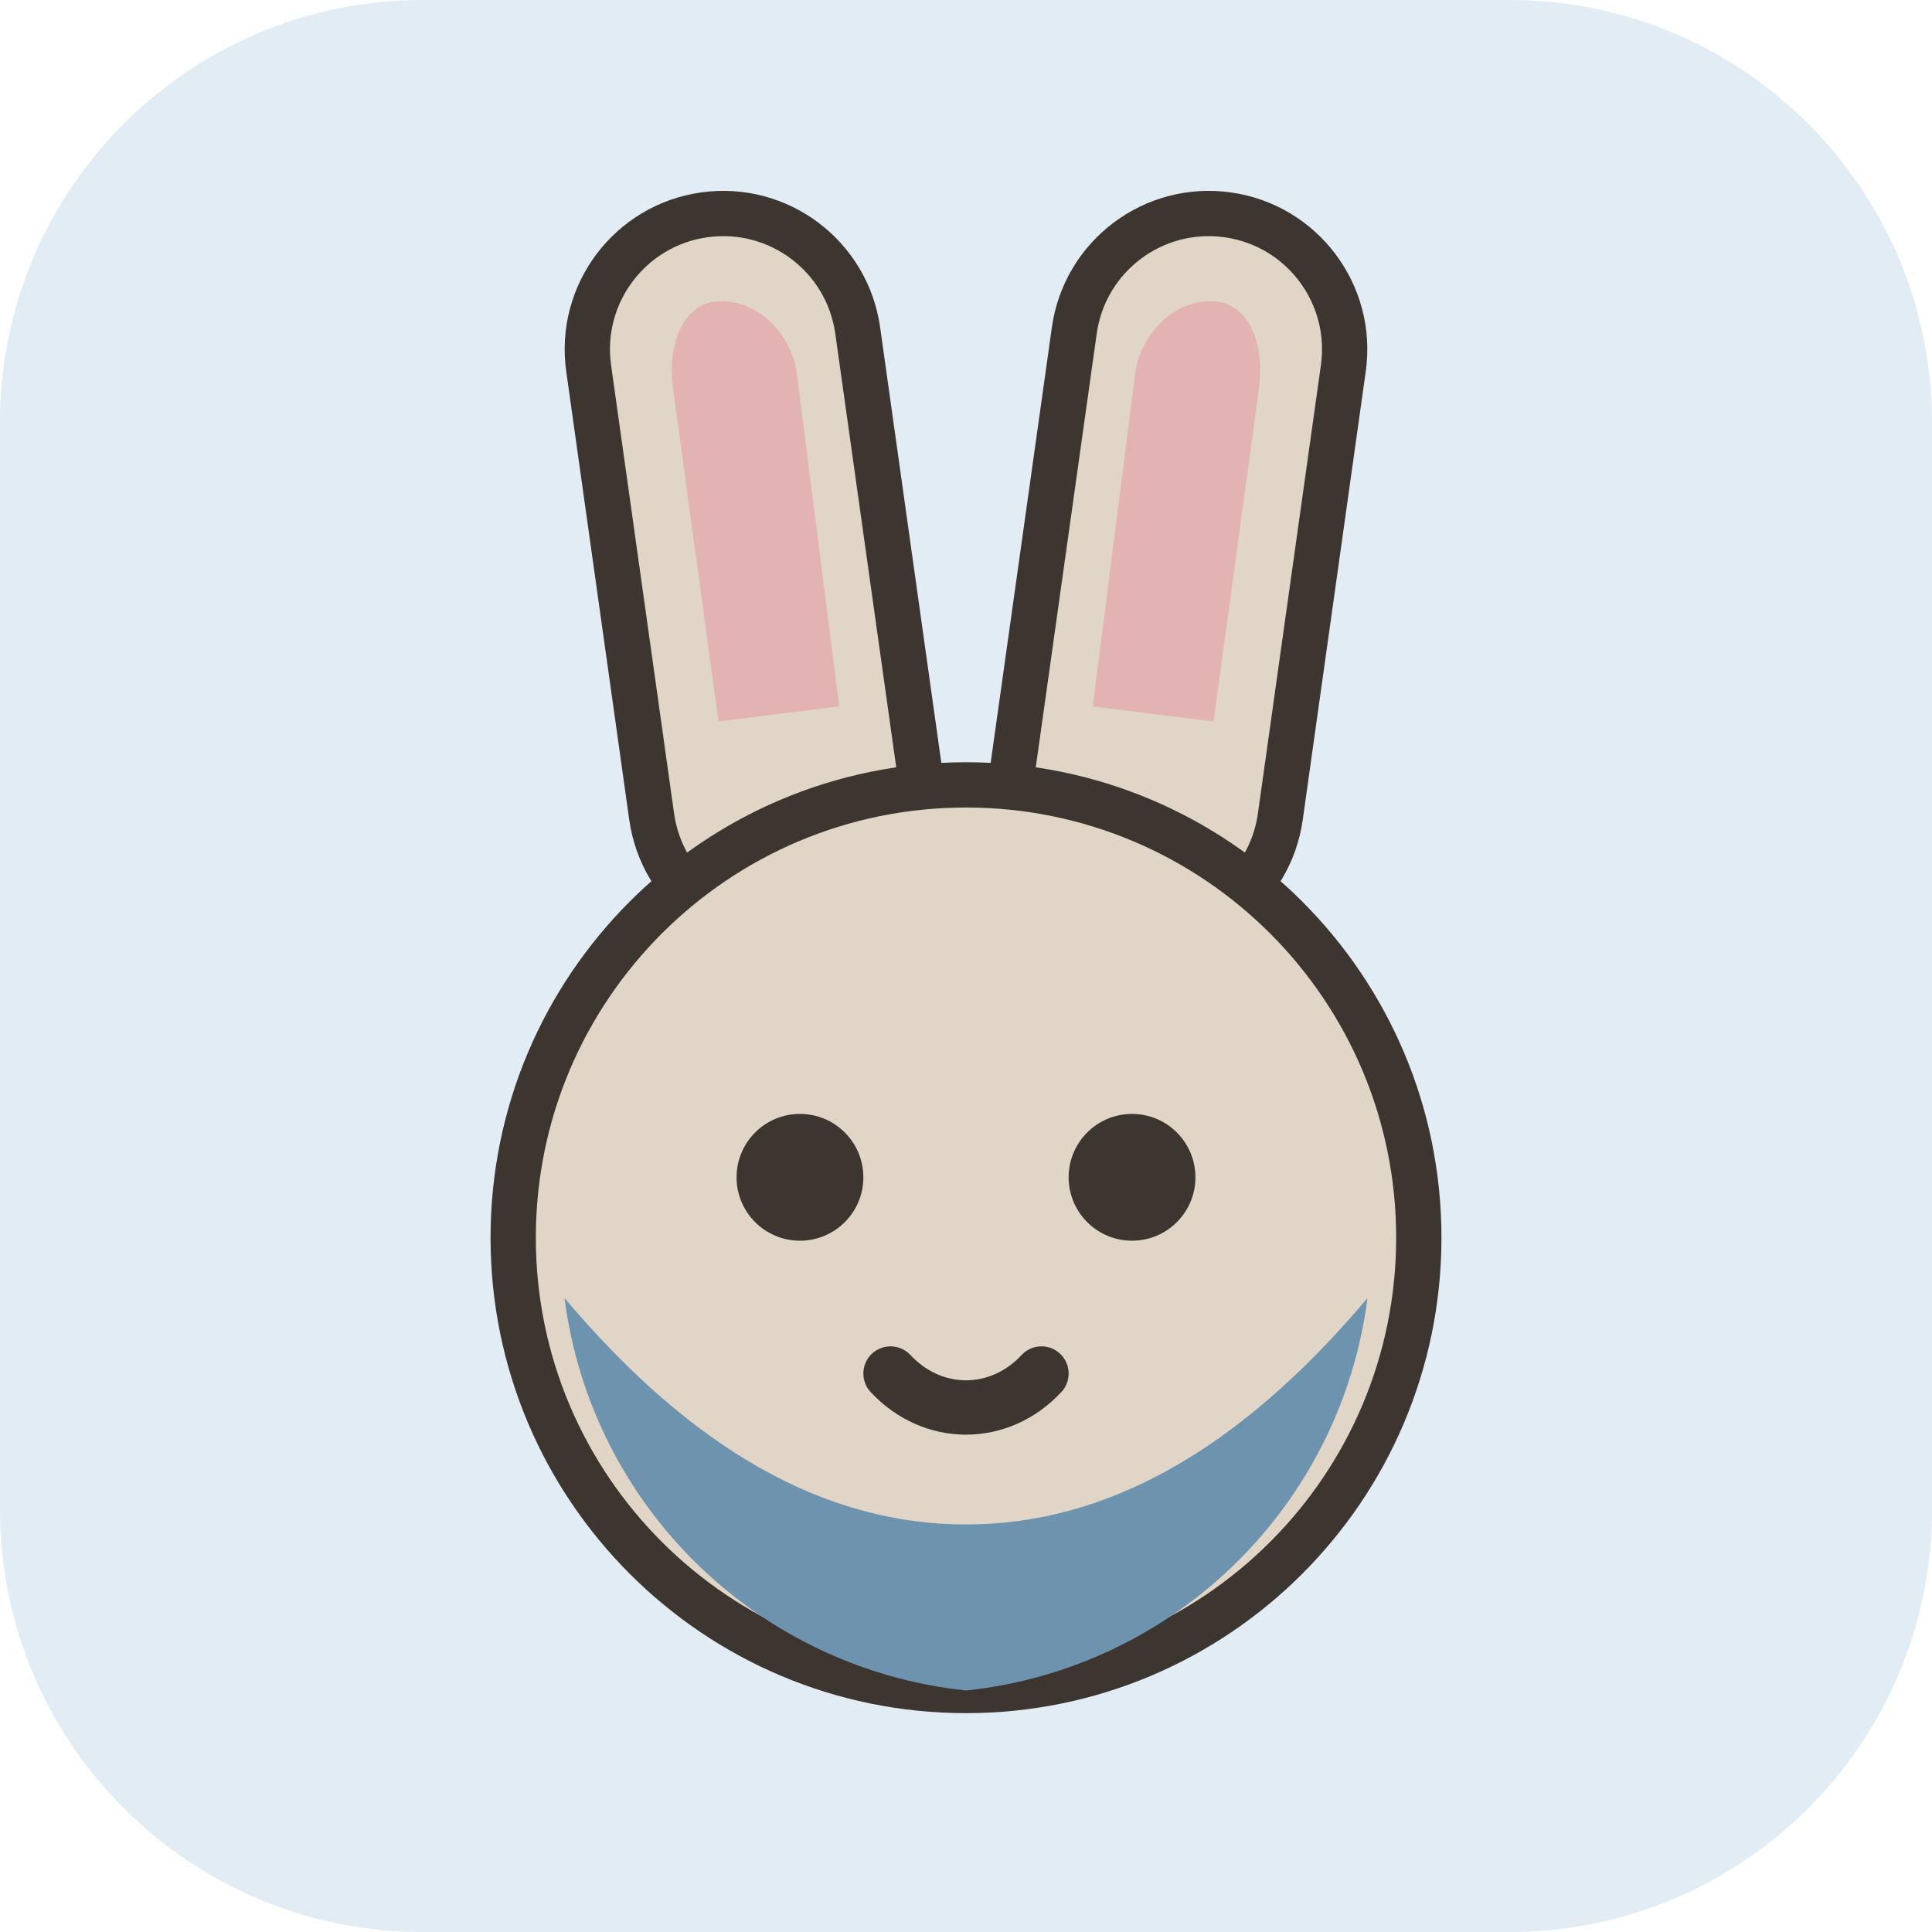
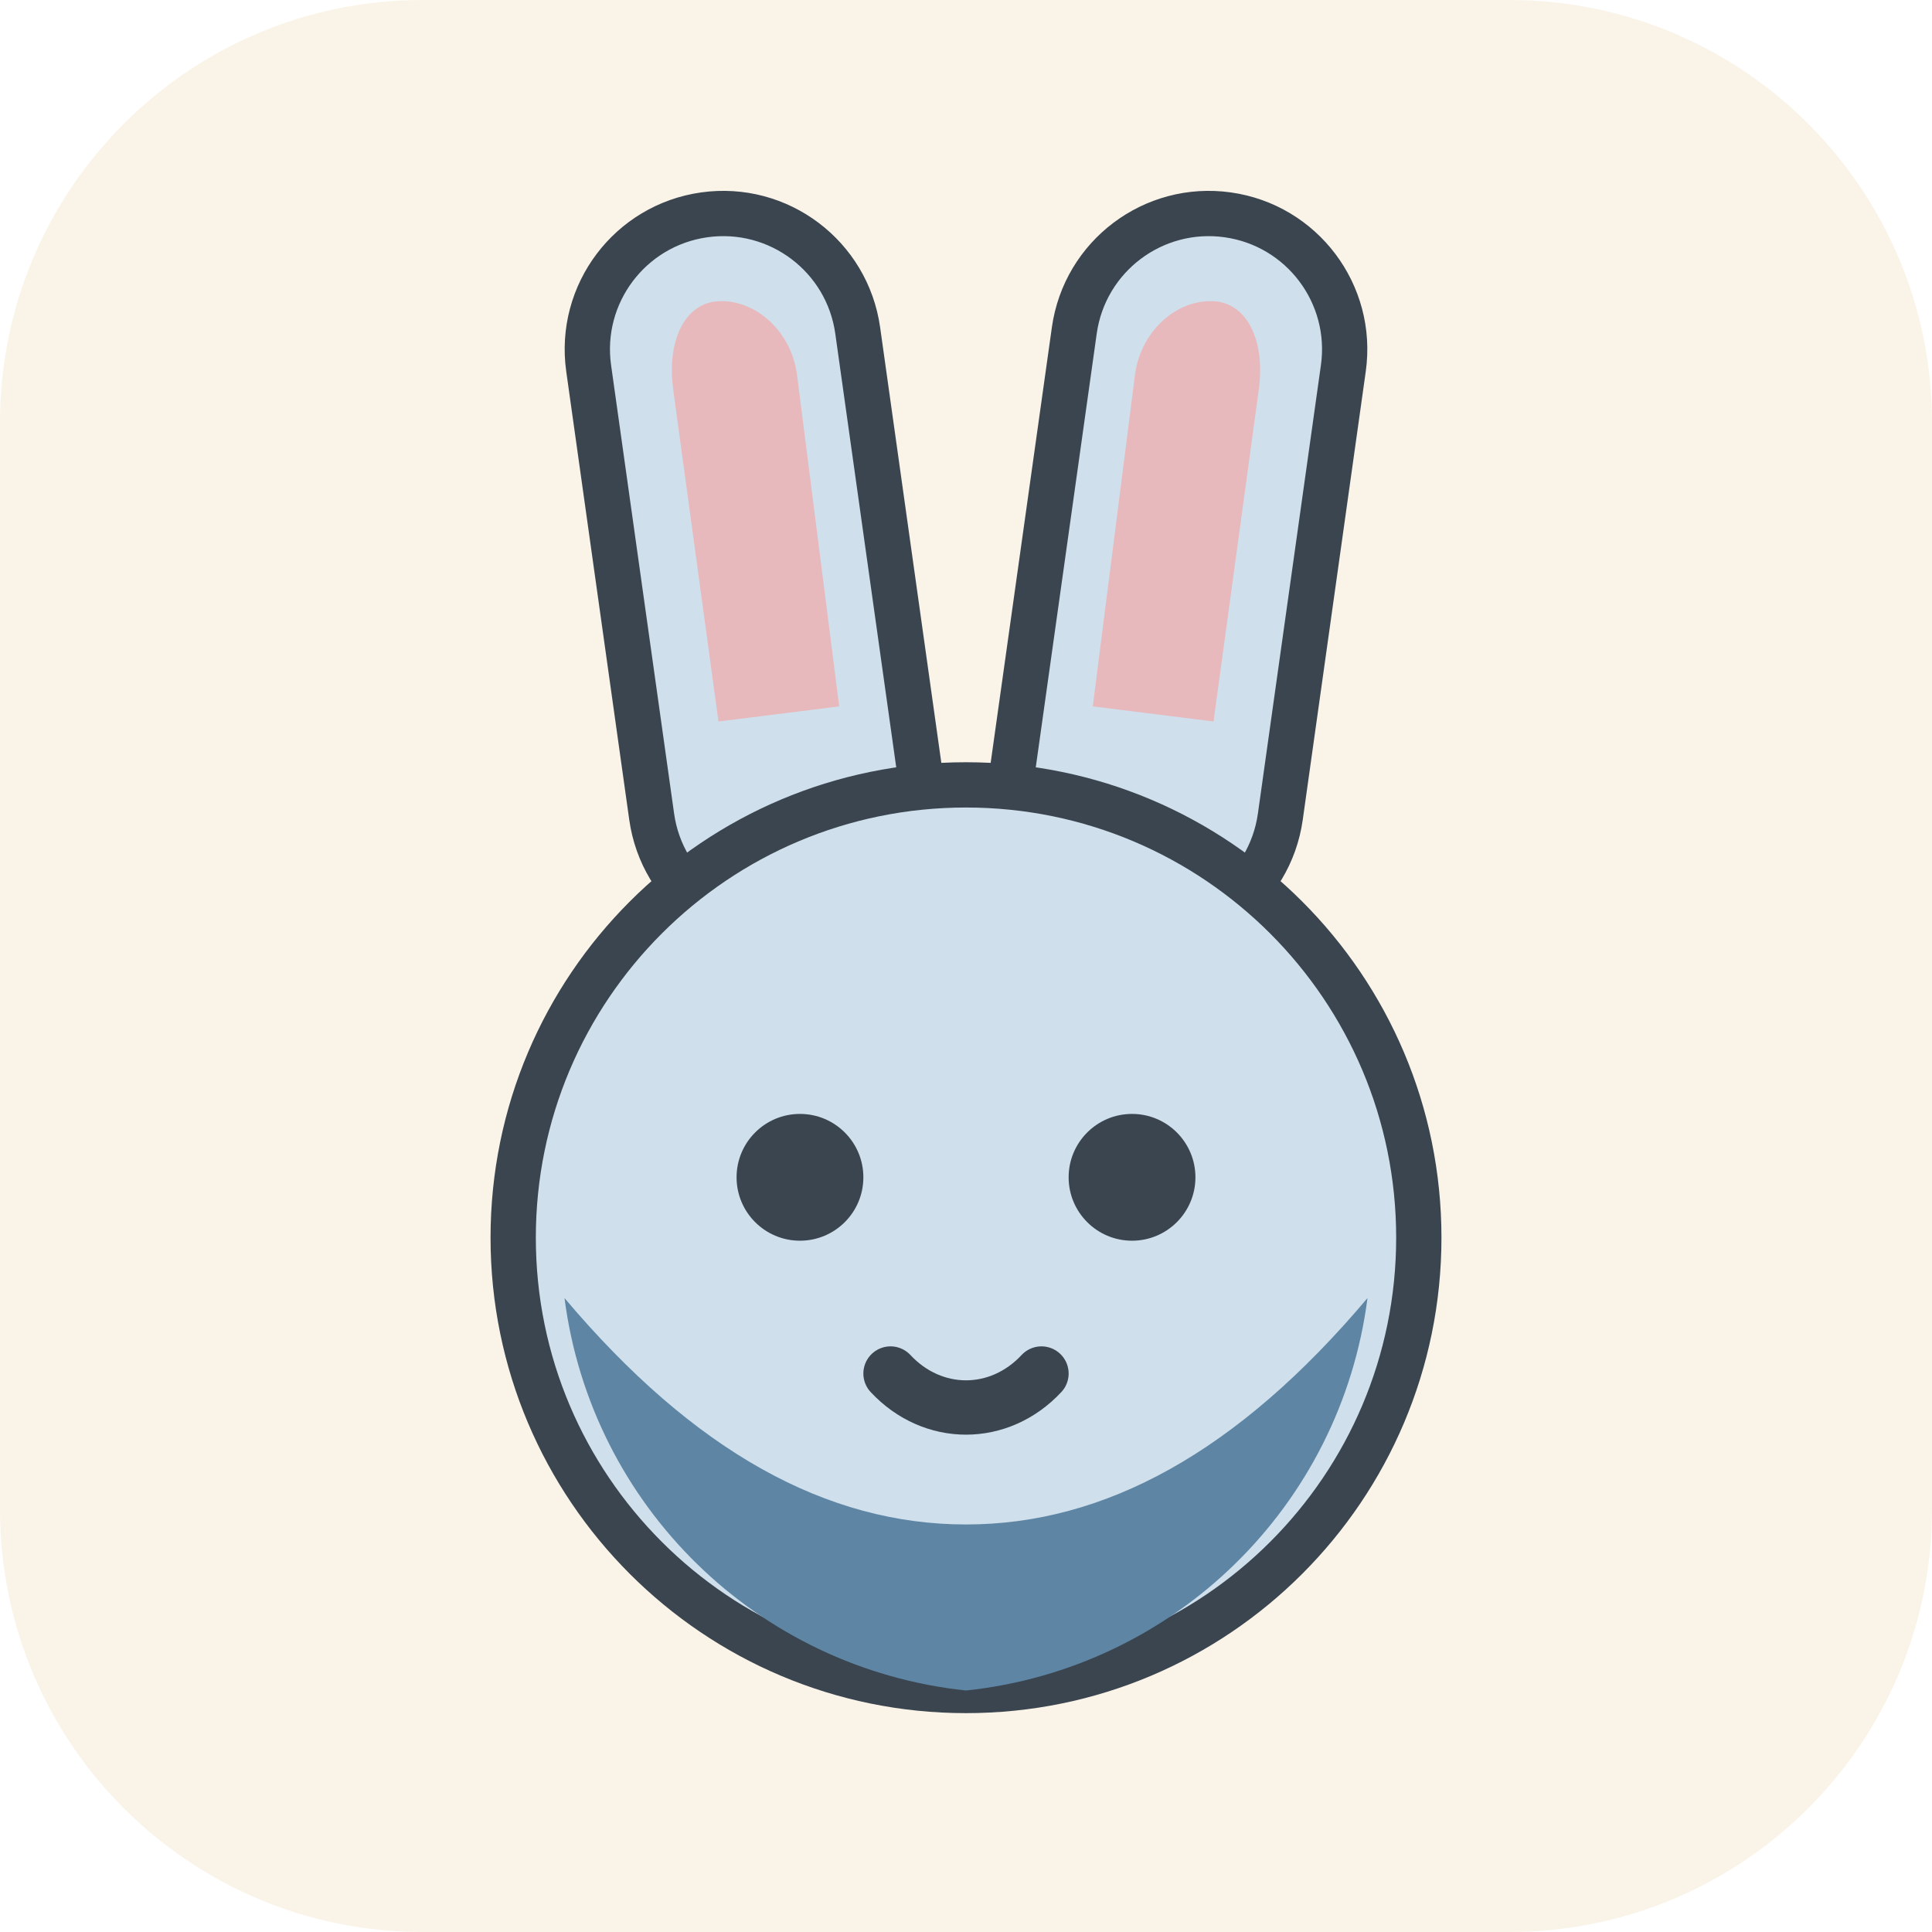
<svg xmlns="http://www.w3.org/2000/svg" viewBox="0 0 64 64">
-   <rect width="64" height="64" rx="14" fill="#E2ECF4" />
-   <g fill="#E0D5C6" stroke="#3D352F" stroke-width="1.5">
+   <rect width="64" height="64" rx="14" fill="#FAF3E7" />
+   <g fill="#CFDFEC" stroke="#3A4550" stroke-width="1.5">
    <rect x="20.5" y="7" width="9" height="24" rx="4.5" transform="rotate(-8 25 19)" />
    <rect x="34.5" y="7" width="9" height="24" rx="4.5" transform="rotate(8 39 19)" />
    <circle cx="32" cy="41" r="15" />
  </g>
-   <path fill="#E3B3B3" d="M23.6 10c1.3-.2 2.6.9 2.8 2.4l1.4 11-4 .5-1.5-11c-.2-1.5.3-2.7 1.3-2.9Z" />
-   <path fill="#E3B3B3" d="M40.4 10c-1.3-.2-2.6.9-2.8 2.4l-1.4 11 4 .5 1.5-11c.2-1.5-.3-2.7-1.3-2.9Z" />
-   <path fill="#6E93AE" d="M18.7 43c4.3 5.1 8.7 7.5 13.3 7.5s9-2.4 13.3-7.5A15 15 0 0 1 32 56a15 15 0 0 1-13.3-13Z" />
-   <circle cx="26.5" cy="39" r="2.1" fill="#3D352F" />
-   <circle cx="37.5" cy="39" r="2.1" fill="#3D352F" />
-   <path d="M29.5 45.5c1.4 1.5 3.6 1.5 5 0" stroke="#3D352F" stroke-width="1.8" stroke-linecap="round" fill="none" />
+   <path fill="#E8B9BC" d="M23.6 10c1.3-.2 2.6.9 2.8 2.4l1.4 11-4 .5-1.5-11c-.2-1.5.3-2.7 1.3-2.9Z" />
+   <path fill="#E8B9BC" d="M40.4 10c-1.3-.2-2.6.9-2.8 2.4l-1.4 11 4 .5 1.5-11c.2-1.5-.3-2.7-1.3-2.9Z" />
+   <path fill="#5E86A4" d="M18.7 43c4.3 5.1 8.7 7.5 13.3 7.5s9-2.4 13.3-7.5A15 15 0 0 1 32 56a15 15 0 0 1-13.3-13Z" />
+   <circle cx="26.5" cy="39" r="2.1" fill="#3A4550" />
+   <circle cx="37.5" cy="39" r="2.1" fill="#3A4550" />
+   <path d="M29.5 45.5c1.4 1.5 3.6 1.5 5 0" stroke="#3A4550" stroke-width="1.8" stroke-linecap="round" fill="none" />
</svg>
